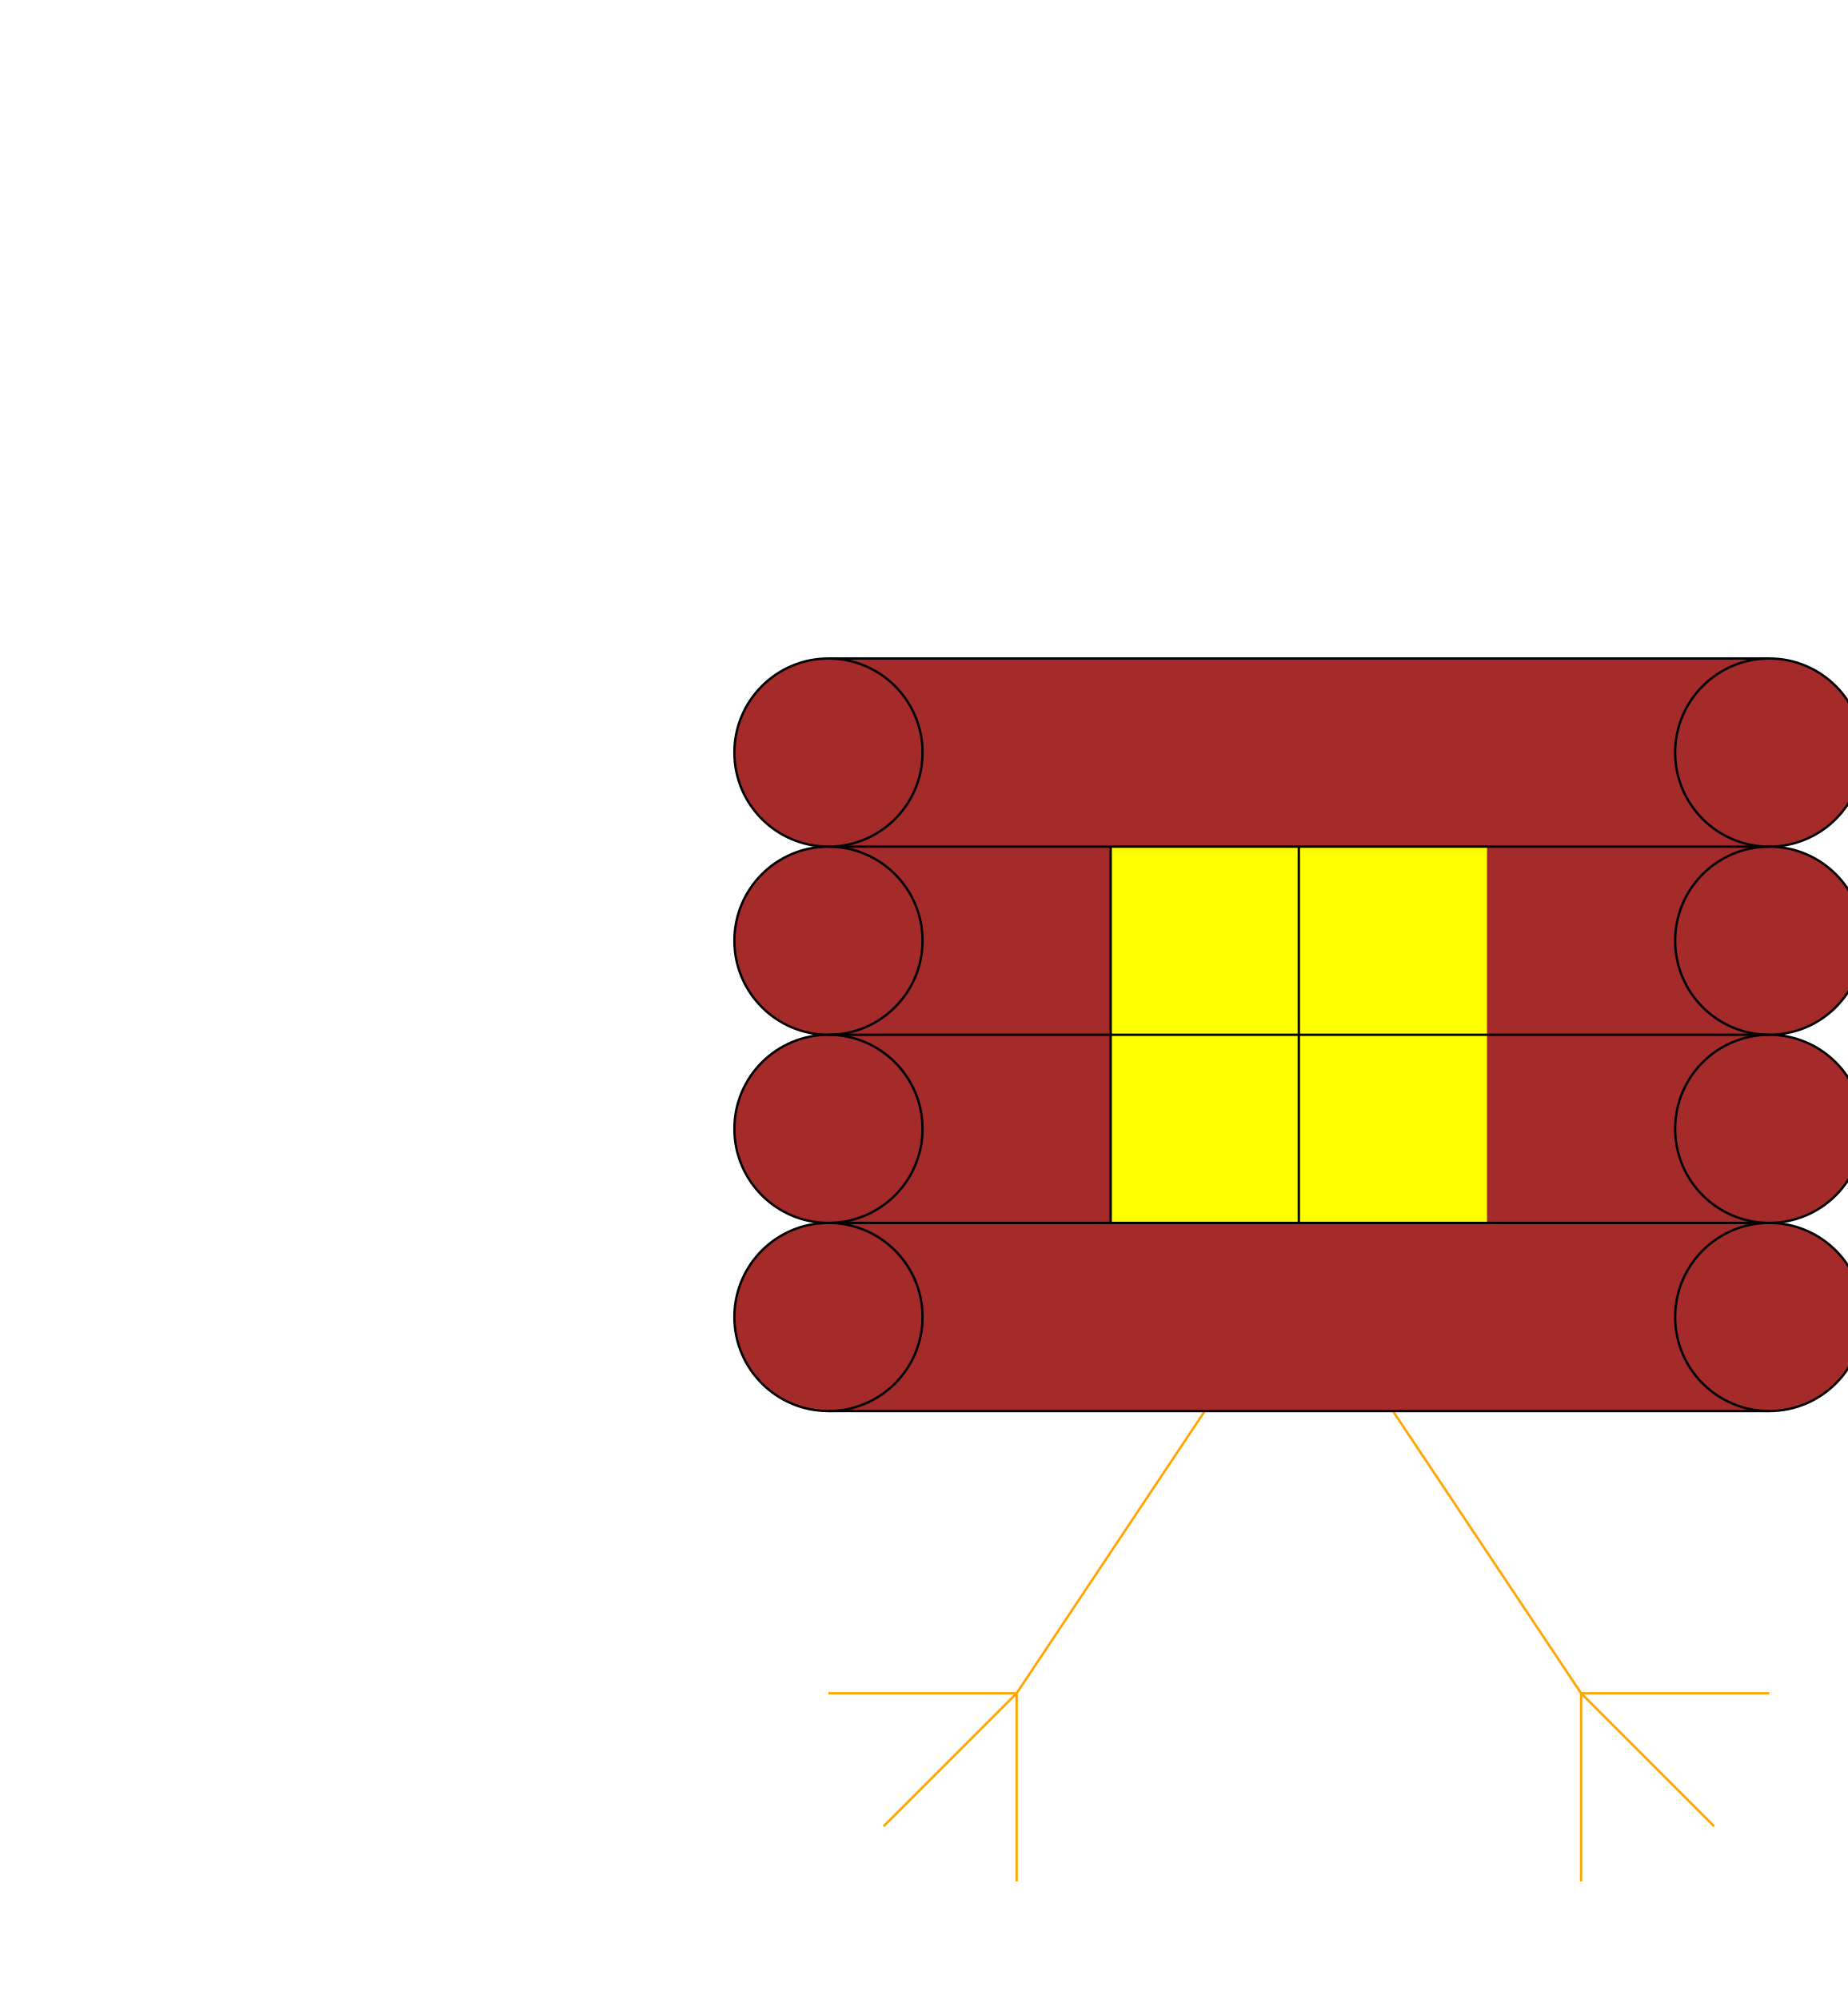
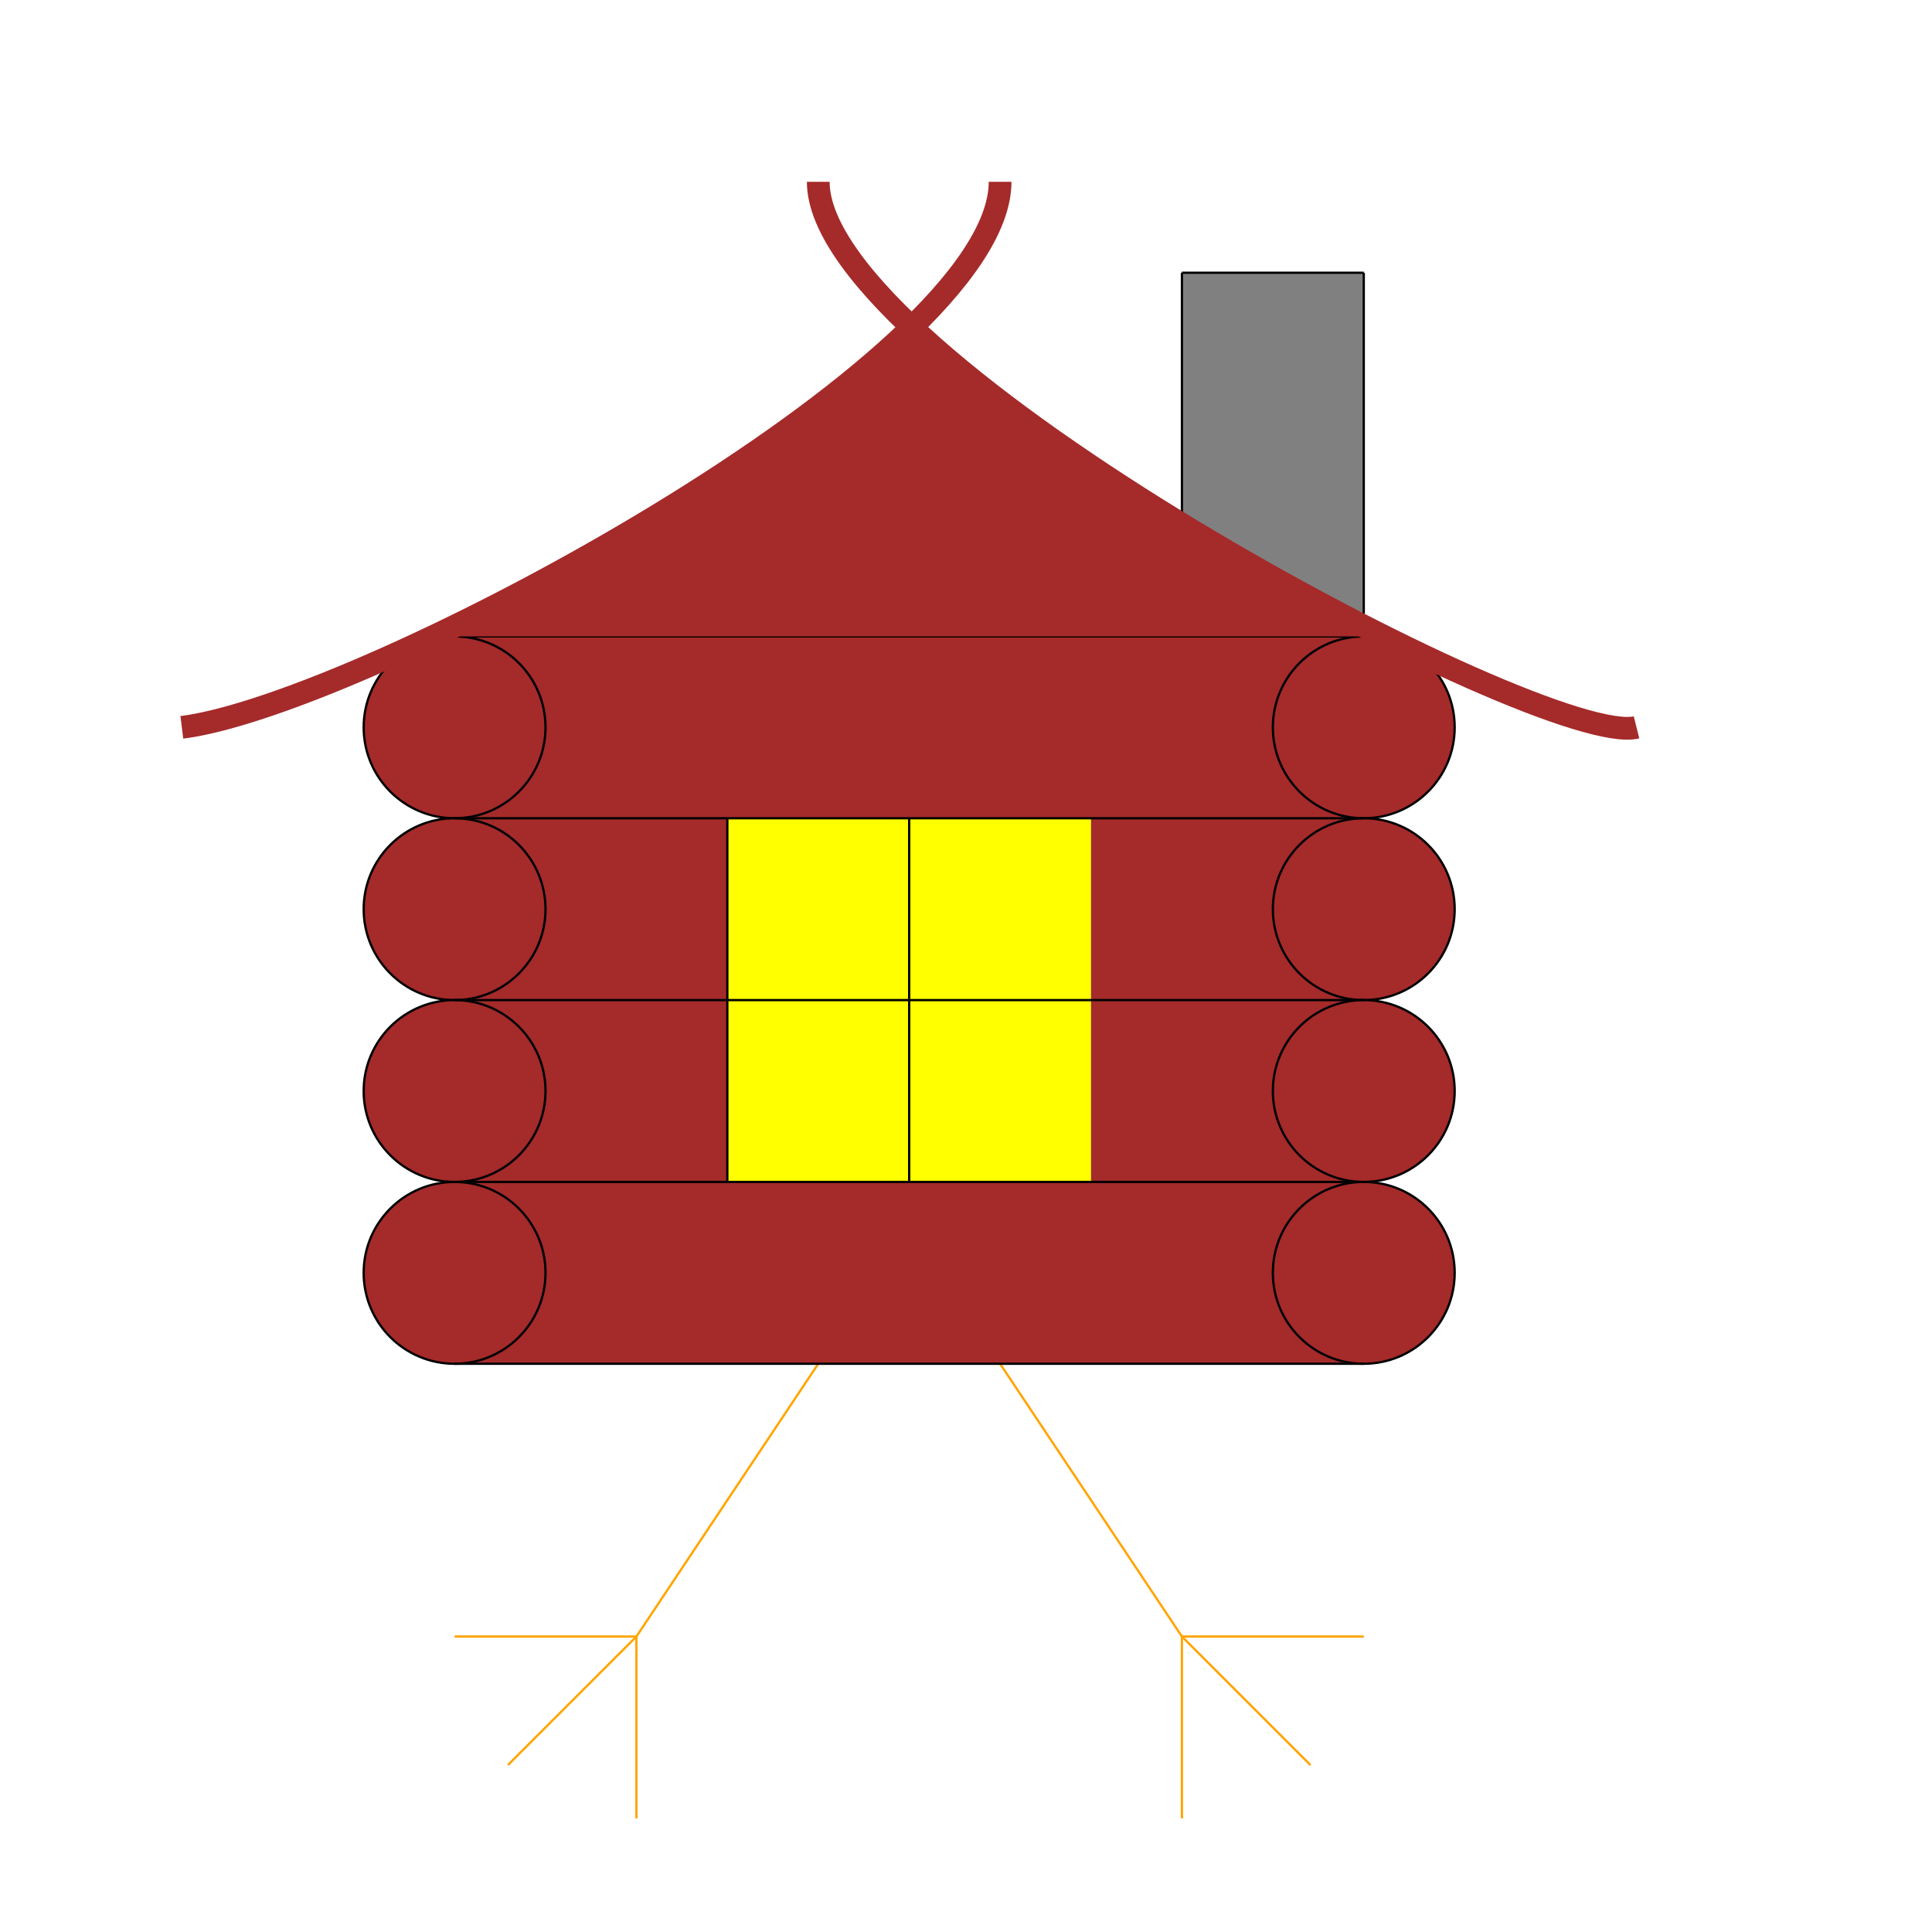
- <svg xmlns="http://www.w3.org/2000/svg" version="1.1" baseProfile="full" width="100%" height="850">
+ <svg xmlns="http://www.w3.org/2000/svg" version="1.1" baseProfile="full" width="850" height="850">
  <rect x="200" y="280" width="400" height="320" fill="brown" />
  <rect x="320" y="360" width="160" height="160" fill="yellow" />
  <circle cx="200" cy="320" r="40" fill="brown" stroke="black" />
  <circle cx="200" cy="400" r="40" fill="brown" stroke="black" />
  <circle cx="200" cy="480" r="40" fill="brown" stroke="black" />
  <circle cx="200" cy="560" r="40" fill="brown" stroke="black" />
  <circle cx="600" cy="320" r="40" fill="brown" stroke="black" />
  <circle cx="600" cy="400" r="40" fill="brown" stroke="black" />
  <circle cx="600" cy="480" r="40" fill="brown" stroke="black" />
  <circle cx="600" cy="560" r="40" fill="brown" stroke="black" />
  <line x1="360" y1="600" x2="280" y2="720" stroke="orange" />
  <line x1="280" y1="720" x2="200" y2="720" stroke="orange" />
  <line x1="280" y1="720" x2="223.431" y2="776.569" stroke="orange" />
  <line x1="280" y1="720" x2="280" y2="800" stroke="orange" />
  <line x1="440" y1="600" x2="520" y2="720" stroke="orange" />
  <line x1="520" y1="720" x2="600" y2="720" stroke="orange" />
  <line x1="520" y1="720" x2="576.569" y2="776.569" stroke="orange" />
  <line x1="520" y1="720" x2="520" y2="800" stroke="orange" />
  <line x1="200" y1="280" x2="600" y2="280" stroke="black" />
  <line x1="200" y1="360" x2="600" y2="360" stroke="black" />
  <line x1="200" y1="440" x2="600" y2="440" stroke="black" />
  <line x1="200" y1="520" x2="600" y2="520" stroke="black" />
  <line x1="200" y1="600" x2="600" y2="600" stroke="black" />
  <line x1="320" y1="360" x2="320" y2="520" stroke="black" />
  <line x1="400" y1="360" x2="400" y2="520" stroke="black" />
+   <polygon fill="gray" points="520,230 520,120 600,120 600,270" />
+   <line x1="520" y1="230" x2="520" y2="120" stroke="black" />
+   <line x1="600" y1="270" x2="600" y2="120" stroke="black" />
+   <line x1="520" y1="120" x2="600" y2="120" stroke="black" />
+   <polygon fill="brown" points="200,280 400,150 600,280" />
+   <path d="M 80 320 C 160 310, 440 160, 440 80" stroke="brown" stroke-width="10" fill="none" />
+   <path d="M 720 320 C 680 330, 360 160, 360 80" stroke="brown" stroke-width="10" fill="none" />
</svg>
